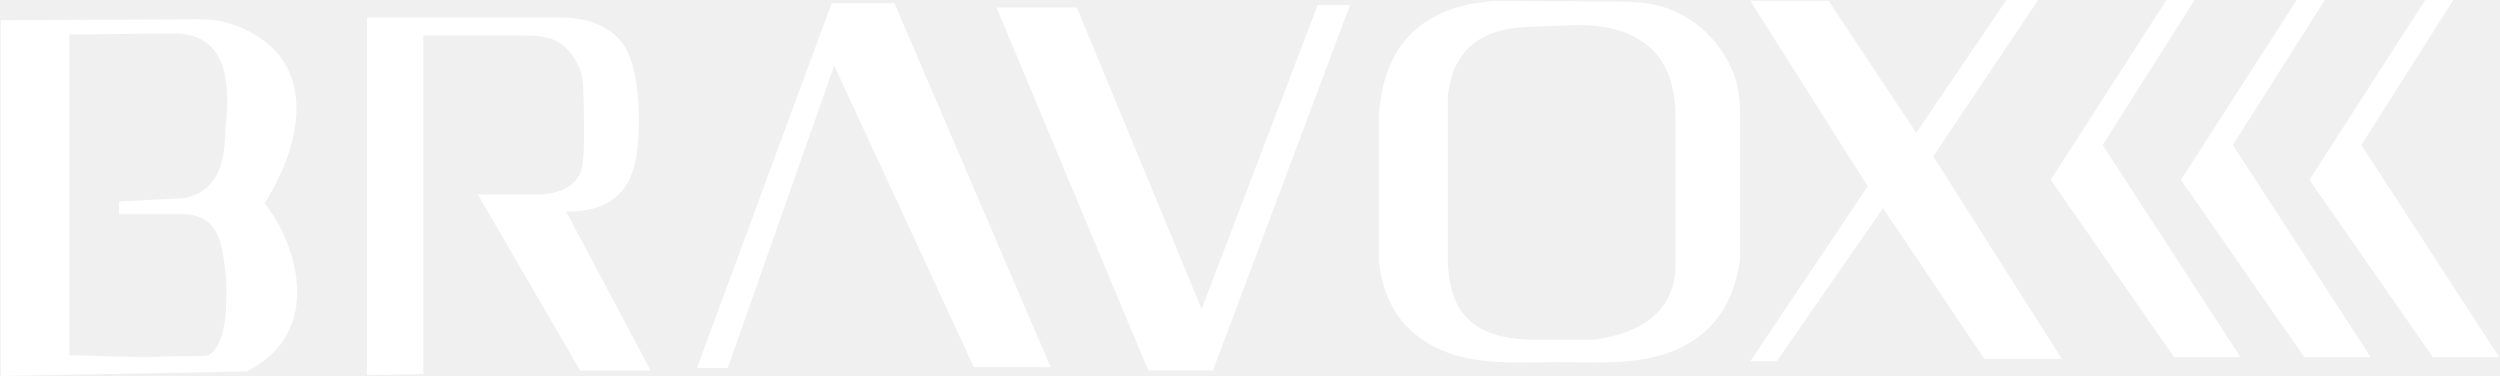
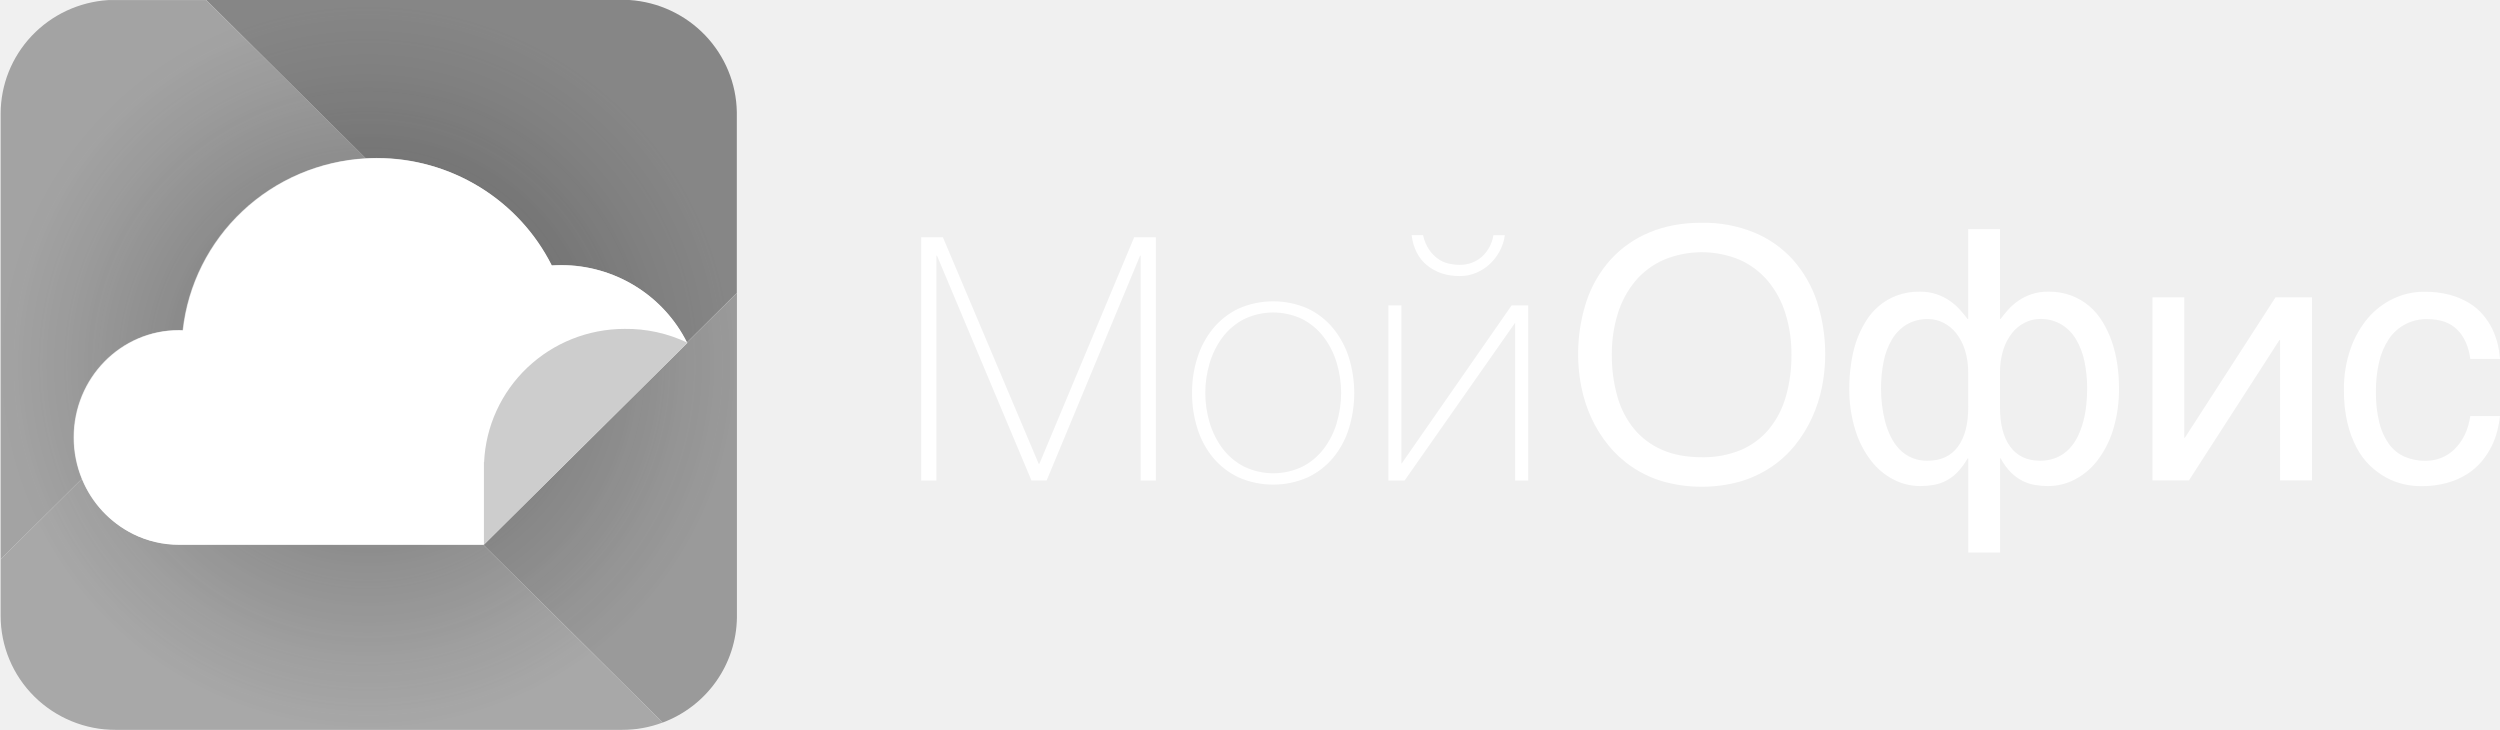
- <svg xmlns="http://www.w3.org/2000/svg" width="133" height="20" viewBox="0 0 133 20" fill="none">
-   <g clip-path="url(#clip0_33_575)">
-     <path fill-rule="evenodd" clip-rule="evenodd" d="M0.04 1.073V20L13.13 19.761C17.39 17.592 15.677 12.788 14.079 10.821C16.293 7.251 16.537 3.647 13.618 1.876C12.688 1.311 11.755 1.024 10.672 1.029C7.128 1.043 3.584 1.058 0.04 1.073ZM3.687 1.834V18.905C5.439 18.905 7.2 19.062 8.947 18.964C9.653 18.924 10.998 18.976 11.082 18.905C11.952 18.387 12.094 16.777 12.031 14.863C11.843 13.18 11.774 11.392 9.682 11.392H6.334V10.724L9.832 10.536C11.165 10.235 11.981 9.299 11.981 6.969C12.43 3.402 11.514 1.675 9.033 1.786C7.134 1.786 5.585 1.834 3.687 1.834ZM19.525 19.951V0.93H29.368C31.162 0.871 32.367 1.341 33.08 2.253C34.065 3.513 34.092 6.562 33.876 8.162C33.592 10.27 32.339 11.299 30.117 11.249L34.614 19.713H30.865L25.421 10.345H28.819C30.056 10.256 30.872 9.708 30.996 8.753C31.129 7.739 31.056 5.587 31.018 4.485C30.997 3.853 30.725 3.32 30.411 2.893C29.706 1.936 28.79 1.881 27.703 1.881H22.523V19.903L19.525 19.951ZM38.716 19.576H37.08L44.241 0.178H47.585L55.895 19.532H51.809L44.38 3.492L38.716 19.576ZM61.089 19.709L53.016 0.399H57.288L63.927 16.439L70.102 0.266H71.82L64.53 19.709H61.089ZM81.709 1.415C79.066 1.417 77.28 2.41 77.02 5.171V13.92C77.119 16.198 77.921 18.039 81.616 18.074H84.82C87.42 17.691 89.014 16.542 89.138 14.274V6.32C89.141 4.591 88.708 3.147 87.44 2.261C86.087 1.315 84.541 1.283 82.956 1.37L81.709 1.415ZM79.527 0.045C75.632 0.329 73.574 2.391 73.352 6.232V13.835C73.525 15.549 74.169 16.863 75.285 17.777C77.46 19.56 80.273 19.267 82.916 19.267C85.441 19.267 88.118 19.528 90.276 17.982C91.616 17.021 92.339 15.574 92.573 13.744V6.507C92.573 5.138 92.522 4.23 91.765 2.978C91.362 2.312 90.844 1.723 90.257 1.288C88.482 -0.026 87.04 0.091 84.937 0.078L79.527 0.045ZM93.115 0.043H97.281L101.944 7.067L106.744 0H108.425L102.85 8.317L109.687 19.091H105.565L100.179 11.075L94.519 19.22H93.115L99.364 9.912L93.115 0.043Z" fill="white" />
-     <path fill-rule="evenodd" clip-rule="evenodd" d="M115.256 0H116.75L111.86 7.714L119.196 19.004H115.664L109.099 9.567L115.256 0ZM129.021 0H130.515L125.625 7.714L132.96 19.004H129.429L122.863 9.567L129.021 0ZM122.184 0H123.678L118.788 7.714L126.123 19.004H122.591L116.026 9.567L122.184 0Z" fill="white" />
+ <svg xmlns="http://www.w3.org/2000/svg" width="137" height="40" viewBox="0 0 137 40" fill="none">
+   <g style="mix-blend-mode:luminosity" clip-path="url(#clip0_295_20)">
+     <path d="M34.491 0H11.297L20.038 8.673C20.235 8.662 20.433 8.656 20.632 8.656C22.623 8.655 24.575 9.206 26.267 10.245C27.96 11.284 29.327 12.771 30.214 14.539C30.384 14.527 30.557 14.521 30.731 14.521C32.167 14.522 33.575 14.92 34.794 15.672C36.014 16.424 36.998 17.499 37.634 18.776L40.378 16.054V6.141C40.352 4.572 39.732 3.07 38.642 1.933C37.551 0.795 36.07 0.105 34.491 0Z" fill="#00B4FF" />
+     <path d="M26.472 29.842L36.31 39.599H36.317L26.482 29.845H26.472V29.842Z" fill="#00B4FF" />
+     <path d="M37.638 18.776L26.482 29.842L36.317 39.596C37.499 39.153 38.52 38.367 39.245 37.341C39.97 36.315 40.367 35.095 40.383 33.842V16.05L37.638 18.776Z" fill="#FF6E6E" />
+     <path d="M4.48 26.245C4.183 25.521 4.031 24.747 4.032 23.966C4.032 20.719 6.607 18.087 9.782 18.087C9.856 18.087 9.929 18.087 10.002 18.093C10.281 15.598 11.443 13.283 13.281 11.558C15.12 9.833 17.516 8.811 20.043 8.673L11.302 0.005H5.93C4.332 0.106 2.833 0.807 1.738 1.965C0.643 3.123 0.034 4.652 0.035 6.239V30.654L4.48 26.245Z" fill="#23D3FF" />
+     <path d="M26.472 29.842H9.782C8.914 29.843 8.058 29.643 7.282 29.258C6.01 28.623 5.015 27.552 4.48 26.244L0.035 30.654V33.75C0.035 35.407 0.698 36.997 1.88 38.169C2.465 38.749 3.16 39.209 3.925 39.523C4.689 39.837 5.509 39.999 6.336 39.999H34.084C34.846 39.999 35.601 39.862 36.313 39.596L26.472 29.842Z" fill="#00F5D0" />
+     <path d="M40.352 6.141C40.325 4.571 39.704 3.068 38.612 1.93C37.52 0.792 36.037 0.103 34.456 0L5.895 0C4.298 0.102 2.8 0.804 1.705 1.961C0.61 3.119 0.001 4.647 0 6.234H0V33.751C0 35.408 0.664 36.998 1.846 38.17C3.028 39.342 4.63 40 6.302 40H34.05C34.811 40 35.566 39.863 36.279 39.597H36.286C37.468 39.154 38.488 38.368 39.213 37.342C39.938 36.316 40.335 35.096 40.352 33.843V16.256V6.141Z" fill="url(#paint0_radial_295_20)" />
+     <path d="M37.663 18.788C37.027 17.511 36.044 16.436 34.824 15.684C33.604 14.932 32.197 14.534 30.761 14.533C30.587 14.533 30.415 14.54 30.244 14.55C29.357 12.783 27.99 11.296 26.297 10.257C24.605 9.217 22.653 8.667 20.662 8.668C20.458 8.668 20.265 8.674 20.068 8.685C17.541 8.823 15.145 9.845 13.307 11.57C11.468 13.295 10.306 15.61 10.028 18.105C9.955 18.105 9.882 18.099 9.807 18.099C6.632 18.099 4.058 20.731 4.058 23.978C4.057 24.759 4.209 25.533 4.506 26.257C5.04 27.565 6.036 28.636 7.307 29.271C8.083 29.656 8.939 29.856 9.807 29.855H26.507L37.664 18.789L37.663 18.788Z" fill="white" />
+     <path fill-rule="evenodd" clip-rule="evenodd" d="M34.224 18.023C35.42 18.006 36.603 18.266 37.679 18.784L26.518 29.85V25.322H26.528C26.618 23.357 27.467 21.502 28.9 20.142C30.334 18.783 32.24 18.024 34.224 18.023Z" fill="#FFD12F" />
+     <path fill-rule="evenodd" clip-rule="evenodd" d="M98.239 14.222C97.651 13.576 96.925 13.069 96.114 12.737C95.207 12.372 94.235 12.192 93.256 12.208C92.186 12.208 91.232 12.385 90.394 12.737C89.584 13.071 88.858 13.578 88.268 14.222C87.673 14.886 87.221 15.664 86.941 16.508C86.445 18.028 86.35 19.649 86.662 21.216C86.778 21.797 86.961 22.363 87.208 22.902C87.453 23.436 87.765 23.936 88.136 24.392C88.51 24.854 88.951 25.258 89.444 25.591C89.968 25.942 90.543 26.211 91.15 26.387C92.526 26.769 93.981 26.769 95.358 26.387C95.964 26.209 96.539 25.941 97.063 25.591C97.558 25.259 97.999 24.855 98.371 24.392C98.739 23.935 99.048 23.435 99.292 22.902C99.54 22.363 99.724 21.797 99.841 21.216C100.152 19.649 100.056 18.029 99.562 16.508C99.282 15.665 98.832 14.887 98.239 14.222ZM97.866 21.731C97.686 22.378 97.375 22.983 96.951 23.506C96.539 24.004 96.013 24.398 95.417 24.654C94.732 24.937 93.995 25.075 93.253 25.057C92.421 25.057 91.699 24.923 91.085 24.654C90.488 24.397 89.961 24.004 89.546 23.506C89.121 22.983 88.81 22.379 88.631 21.731C88.422 20.985 88.319 20.214 88.326 19.44C88.318 18.674 88.43 17.911 88.656 17.178C88.855 16.528 89.181 15.924 89.615 15.398C90.039 14.899 90.571 14.502 91.172 14.236C91.832 13.961 92.54 13.82 93.256 13.82C93.971 13.82 94.68 13.961 95.339 14.236C95.936 14.503 96.464 14.9 96.884 15.398C97.319 15.924 97.644 16.528 97.843 17.178C98.07 17.911 98.181 18.674 98.173 19.44C98.181 20.214 98.078 20.986 97.868 21.731H97.866ZM115.731 18.729C115.601 18.349 115.431 17.985 115.222 17.642C115.025 17.314 114.777 17.02 114.486 16.771C114.193 16.523 113.858 16.328 113.498 16.195C113.098 16.049 112.676 15.977 112.25 15.984C111.931 15.979 111.614 16.028 111.311 16.129C111.052 16.218 110.807 16.342 110.584 16.499C110.383 16.64 110.199 16.803 110.036 16.986C109.881 17.161 109.747 17.327 109.634 17.483H109.597V12.555H107.858V17.483H107.82C107.694 17.31 107.558 17.144 107.413 16.986C107.25 16.803 107.066 16.64 106.866 16.499C106.64 16.342 106.394 16.218 106.134 16.129C105.833 16.029 105.516 15.98 105.199 15.984C104.773 15.977 104.351 16.049 103.951 16.195C103.591 16.328 103.256 16.523 102.964 16.771C102.672 17.02 102.423 17.314 102.227 17.642C102.019 17.985 101.848 18.349 101.718 18.729C101.588 19.127 101.494 19.536 101.438 19.951C101.375 20.378 101.343 20.808 101.343 21.239C101.33 22.029 101.441 22.816 101.674 23.572C101.861 24.183 102.157 24.756 102.548 25.263C102.881 25.692 103.305 26.042 103.79 26.289C104.234 26.515 104.726 26.634 105.226 26.636C105.468 26.636 105.71 26.616 105.949 26.574C106.186 26.534 106.415 26.458 106.629 26.35C106.86 26.231 107.071 26.076 107.253 25.891C107.476 25.659 107.668 25.399 107.824 25.118H107.862V30.28H109.601V25.118H109.638C109.788 25.401 109.979 25.662 110.204 25.891C110.389 26.075 110.601 26.23 110.834 26.35C111.047 26.458 111.277 26.534 111.514 26.574C111.752 26.616 111.994 26.636 112.236 26.636C112.736 26.634 113.228 26.515 113.672 26.289C114.157 26.042 114.581 25.691 114.914 25.263C115.305 24.756 115.601 24.183 115.789 23.572C116.021 22.816 116.132 22.029 116.119 21.239C116.119 20.808 116.087 20.378 116.024 19.951C115.964 19.536 115.866 19.126 115.731 18.729ZM107.861 22.317C107.861 23.253 107.67 23.976 107.289 24.486C106.909 24.996 106.356 25.25 105.632 25.249C105.34 25.258 105.05 25.205 104.781 25.094C104.512 24.982 104.271 24.815 104.072 24.603C103.88 24.398 103.721 24.163 103.601 23.909C103.471 23.642 103.369 23.363 103.296 23.076C103.22 22.78 103.165 22.479 103.13 22.176C103.097 21.884 103.079 21.59 103.078 21.296C103.075 20.799 103.123 20.303 103.221 19.815C103.302 19.39 103.455 18.981 103.674 18.606C103.87 18.271 104.146 17.989 104.477 17.785C104.837 17.576 105.25 17.471 105.667 17.483C105.956 17.484 106.241 17.553 106.499 17.684C106.771 17.822 107.01 18.017 107.198 18.256C107.413 18.532 107.576 18.845 107.68 19.179C107.805 19.587 107.865 20.012 107.859 20.439L107.861 22.317ZM114.332 22.176C114.301 22.479 114.248 22.78 114.171 23.076C114.098 23.363 113.995 23.642 113.867 23.909C113.745 24.164 113.584 24.398 113.389 24.603C113.195 24.804 112.962 24.965 112.705 25.076C112.415 25.196 112.104 25.255 111.79 25.249C111.085 25.249 110.543 24.995 110.164 24.486C109.785 23.977 109.596 23.254 109.598 22.317V20.434C109.59 20.007 109.651 19.582 109.777 19.174C109.88 18.84 110.043 18.527 110.258 18.251C110.446 18.012 110.685 17.817 110.958 17.679C111.215 17.548 111.5 17.479 111.789 17.478C112.203 17.467 112.613 17.572 112.97 17.78C113.301 17.985 113.577 18.266 113.773 18.601C113.991 18.976 114.146 19.385 114.231 19.81C114.331 20.297 114.38 20.794 114.378 21.291C114.378 21.586 114.363 21.881 114.332 22.175V22.176ZM119.733 23.989H119.696V16.292H117.958V26.326H119.951L124.911 18.635H124.948V26.326H126.696V16.292H124.703L119.733 23.989ZM135.063 23.84C134.926 24.126 134.74 24.387 134.515 24.612C134.307 24.818 134.06 24.98 133.788 25.09C133.515 25.2 133.223 25.256 132.928 25.254C132.535 25.261 132.144 25.186 131.781 25.034C131.44 24.884 131.145 24.648 130.925 24.35C130.671 23.994 130.488 23.594 130.387 23.17C130.251 22.609 130.188 22.033 130.198 21.456C130.193 20.914 130.252 20.372 130.373 19.843C130.471 19.397 130.65 18.971 130.902 18.588C131.132 18.239 131.449 17.953 131.823 17.761C132.197 17.568 132.615 17.474 133.036 17.488C133.735 17.488 134.277 17.681 134.662 18.068C135.047 18.455 135.284 18.99 135.374 19.671H137C136.979 19.399 136.937 19.13 136.873 18.865C136.805 18.579 136.707 18.302 136.58 18.036C136.445 17.756 136.274 17.495 136.072 17.258C135.854 17.002 135.595 16.782 135.307 16.607C134.976 16.407 134.619 16.256 134.245 16.157C133.787 16.039 133.315 15.982 132.842 15.989C132.262 15.988 131.688 16.116 131.165 16.364C130.627 16.617 130.15 16.981 129.766 17.431C129.345 17.932 129.02 18.505 128.808 19.123C128.559 19.845 128.438 20.604 128.449 21.366C128.441 21.97 128.504 22.572 128.637 23.16C128.747 23.637 128.918 24.098 129.145 24.532C129.335 24.899 129.584 25.233 129.882 25.521C130.148 25.776 130.446 25.995 130.769 26.172C131.071 26.337 131.394 26.458 131.729 26.533C132.036 26.603 132.349 26.639 132.664 26.641C133.152 26.648 133.639 26.586 134.109 26.457C134.499 26.351 134.87 26.186 135.21 25.971C135.509 25.779 135.776 25.544 136.004 25.273C136.213 25.021 136.392 24.746 136.538 24.453C136.673 24.179 136.778 23.892 136.854 23.596C136.921 23.334 136.97 23.068 137 22.8H135.374C135.323 23.158 135.221 23.506 135.069 23.835L135.063 23.84ZM56.959 25.418H56.919L51.669 13.002H50.483V26.332H51.312V14.01H51.349L56.526 26.331H57.354L62.475 14.01H62.509V26.332H63.338V13.002H62.155L56.959 25.418ZM73.067 18.007C72.689 17.546 72.213 17.172 71.673 16.914C71.075 16.65 70.427 16.513 69.772 16.513C69.117 16.513 68.469 16.65 67.871 16.914C67.33 17.172 66.853 17.545 66.473 18.007C66.09 18.481 65.799 19.022 65.618 19.602C65.419 20.227 65.321 20.88 65.326 21.535C65.322 22.193 65.42 22.848 65.618 23.476C65.796 24.058 66.087 24.6 66.473 25.073C66.853 25.529 67.329 25.899 67.867 26.155C68.465 26.42 69.113 26.556 69.768 26.556C70.423 26.556 71.071 26.42 71.669 26.155C72.208 25.899 72.683 25.53 73.063 25.073C73.449 24.6 73.74 24.058 73.92 23.476C74.308 22.214 74.308 20.865 73.92 19.602C73.738 19.023 73.449 18.481 73.067 18.007ZM73.255 23.183C73.103 23.691 72.863 24.169 72.543 24.594C72.232 25.002 71.834 25.337 71.376 25.573C70.877 25.813 70.33 25.937 69.776 25.937C69.222 25.937 68.675 25.813 68.176 25.573C67.717 25.337 67.317 25.002 67.005 24.594C66.686 24.169 66.445 23.691 66.293 23.183C65.967 22.105 65.967 20.956 66.293 19.879C66.445 19.37 66.686 18.893 67.005 18.468C67.316 18.059 67.714 17.724 68.172 17.487C68.671 17.247 69.218 17.123 69.772 17.123C70.326 17.123 70.874 17.247 71.372 17.487C71.83 17.724 72.229 18.059 72.539 18.468C72.86 18.892 73.101 19.37 73.251 19.879C73.577 20.956 73.577 22.105 73.251 23.183H73.255ZM78.208 14.54C78.682 14.931 79.278 15.127 79.996 15.127C80.303 15.129 80.607 15.069 80.89 14.95C81.168 14.834 81.423 14.67 81.643 14.465C81.864 14.257 82.049 14.014 82.189 13.746C82.331 13.479 82.424 13.188 82.463 12.888H81.841C81.772 13.34 81.55 13.757 81.211 14.068C80.873 14.368 80.431 14.528 79.977 14.514C79.781 14.514 79.585 14.492 79.394 14.449C79.188 14.403 78.992 14.318 78.82 14.197C78.624 14.06 78.455 13.889 78.321 13.693C78.156 13.448 78.041 13.175 77.982 12.887H77.36C77.448 13.599 77.731 14.151 78.208 14.544V14.54ZM76.814 25.4H76.796V16.737H76.085V26.332H76.97L83.012 17.708H83.031V26.332H83.742V16.737H82.838L76.814 25.4Z" fill="white" />
  </g>
  <defs>
-     <clipPath id="clip0_33_575">
-       <rect width="133" height="20" fill="white" />
+     <radialGradient id="paint0_radial_295_20" cx="0" cy="0" r="1" gradientUnits="userSpaceOnUse" gradientTransform="translate(20.1758 20.0005) scale(20.1717 20.0035)">
+       <stop stop-color="#261C38" stop-opacity="0.6" />
+       <stop offset="0.28" stop-color="#261C38" stop-opacity="0.3" />
+       <stop offset="0.86" stop-color="#302640" stop-opacity="0.05" />
+       <stop offset="1" stop-color="#302640" stop-opacity="0" />
+     </radialGradient>
+     <clipPath id="clip0_295_20">
+       <rect width="137" height="40" fill="white" />
    </clipPath>
  </defs>
</svg>
